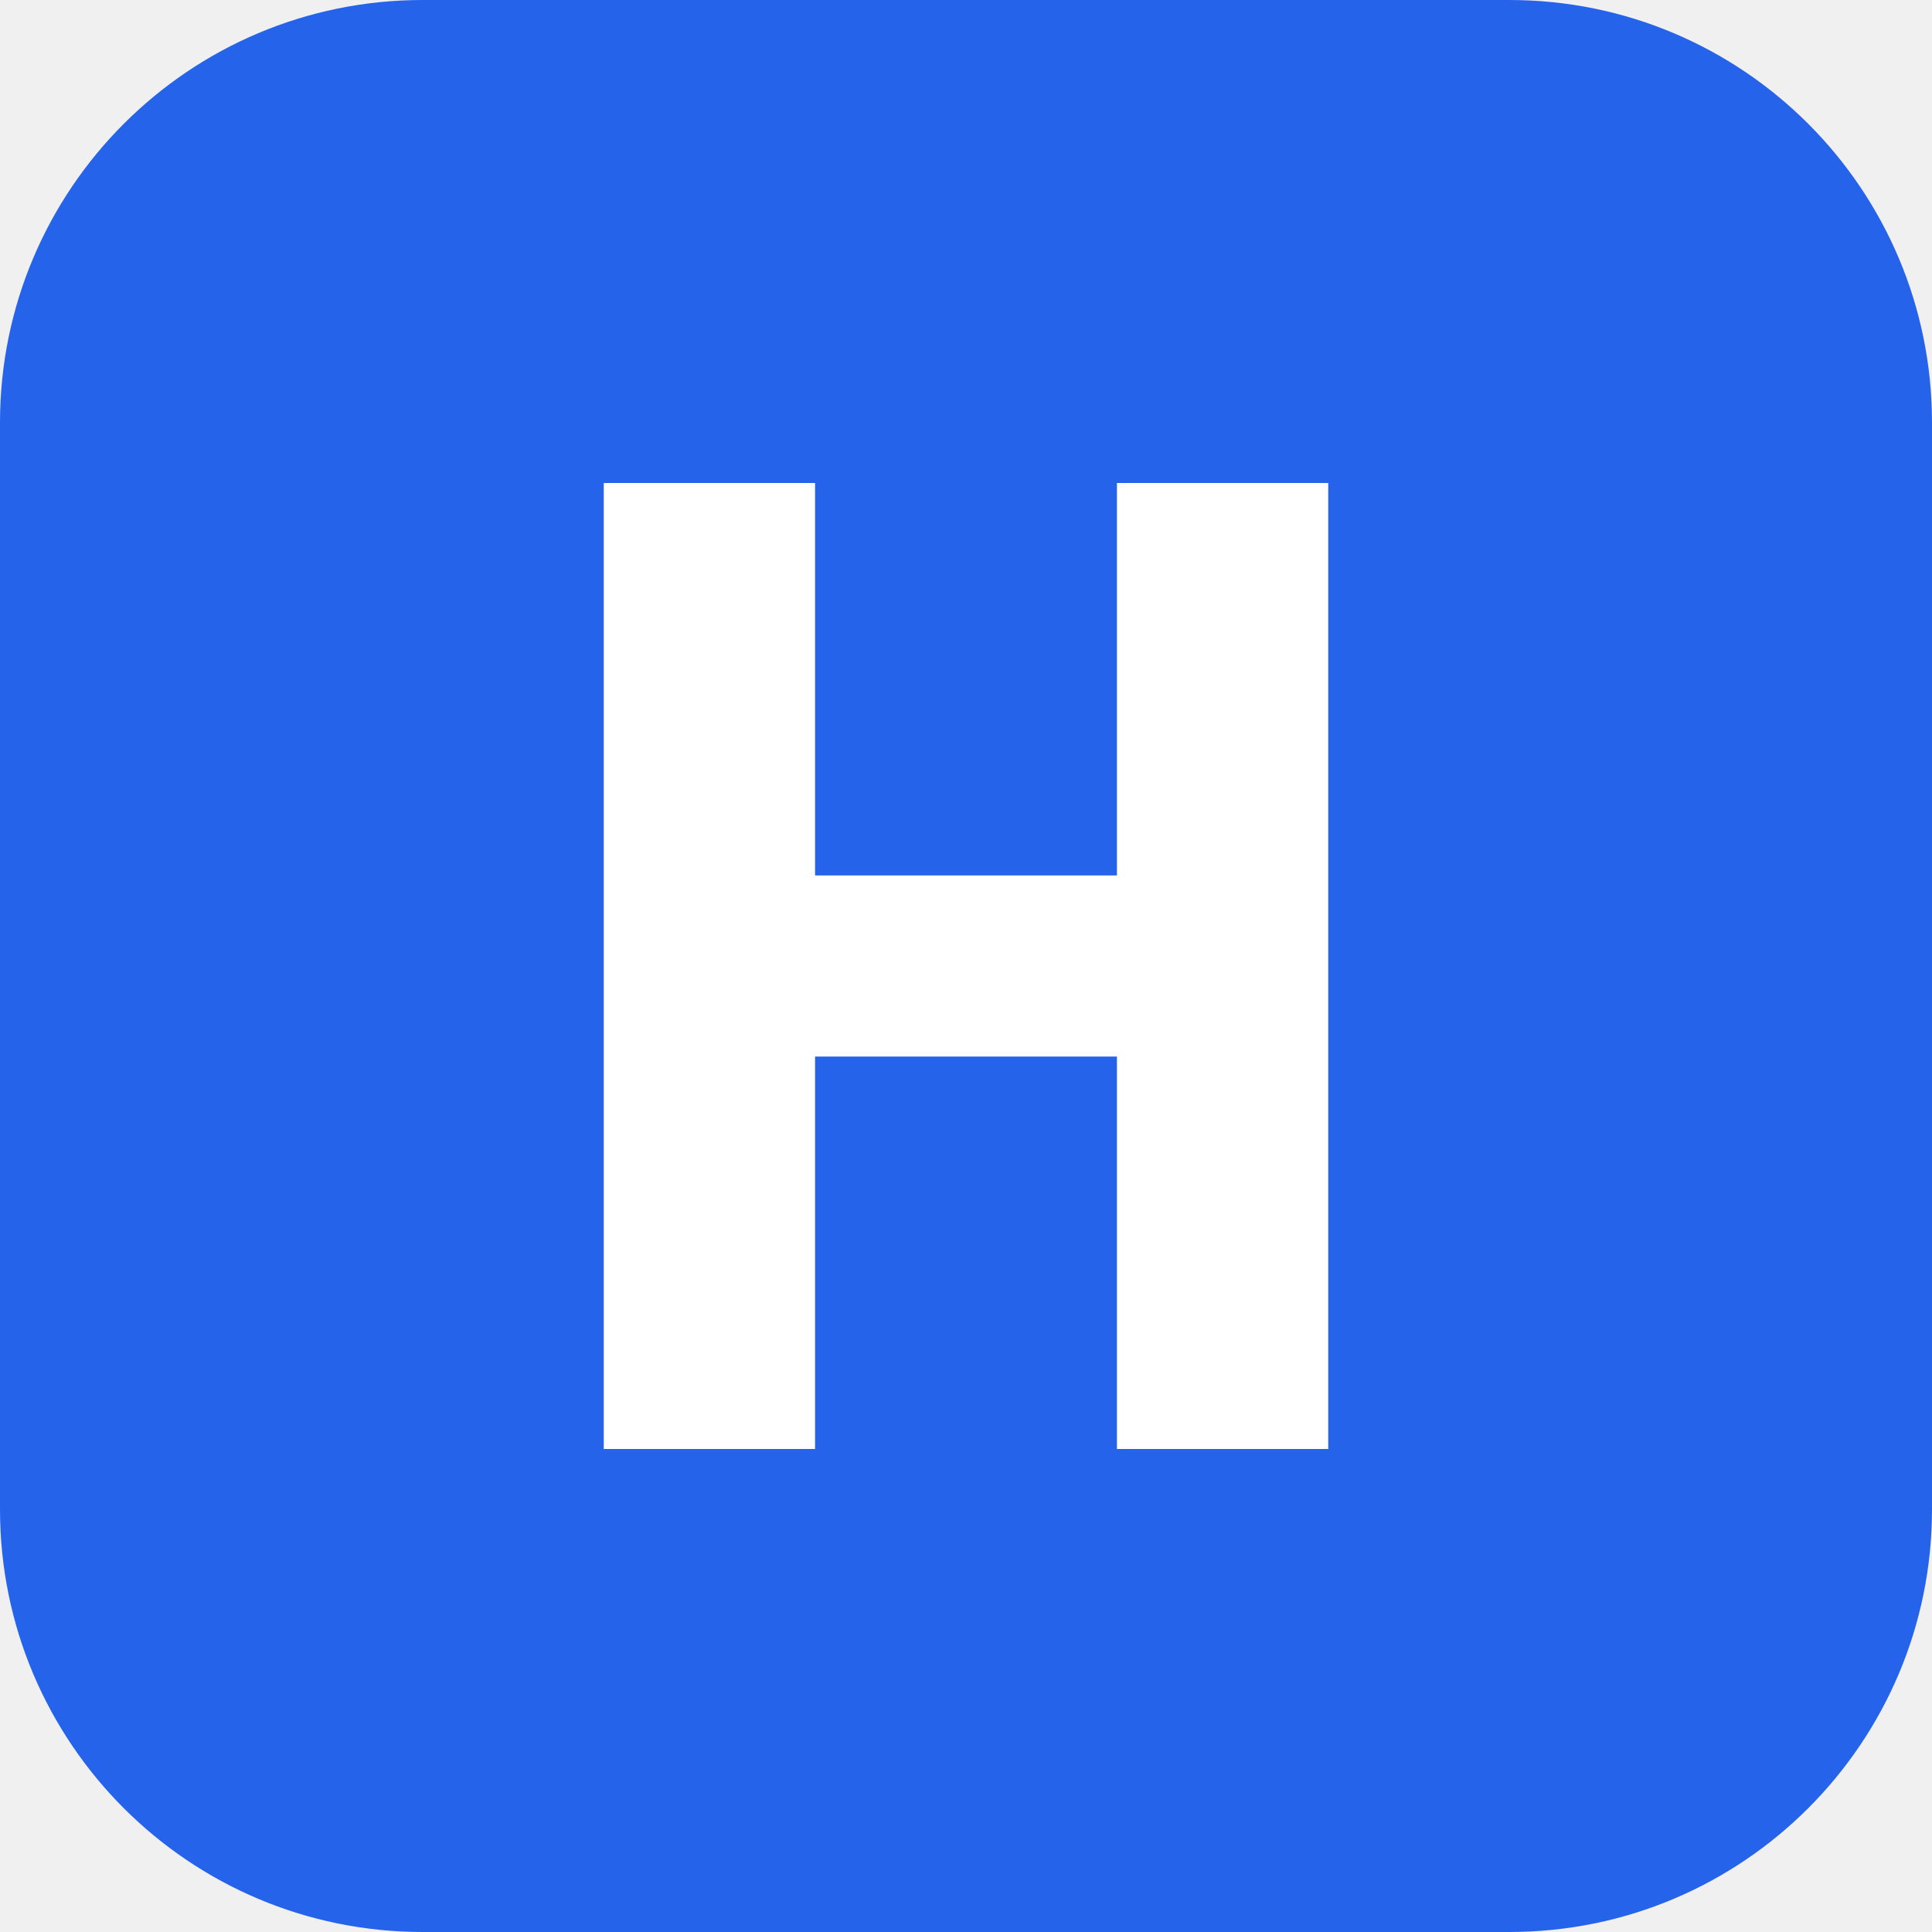
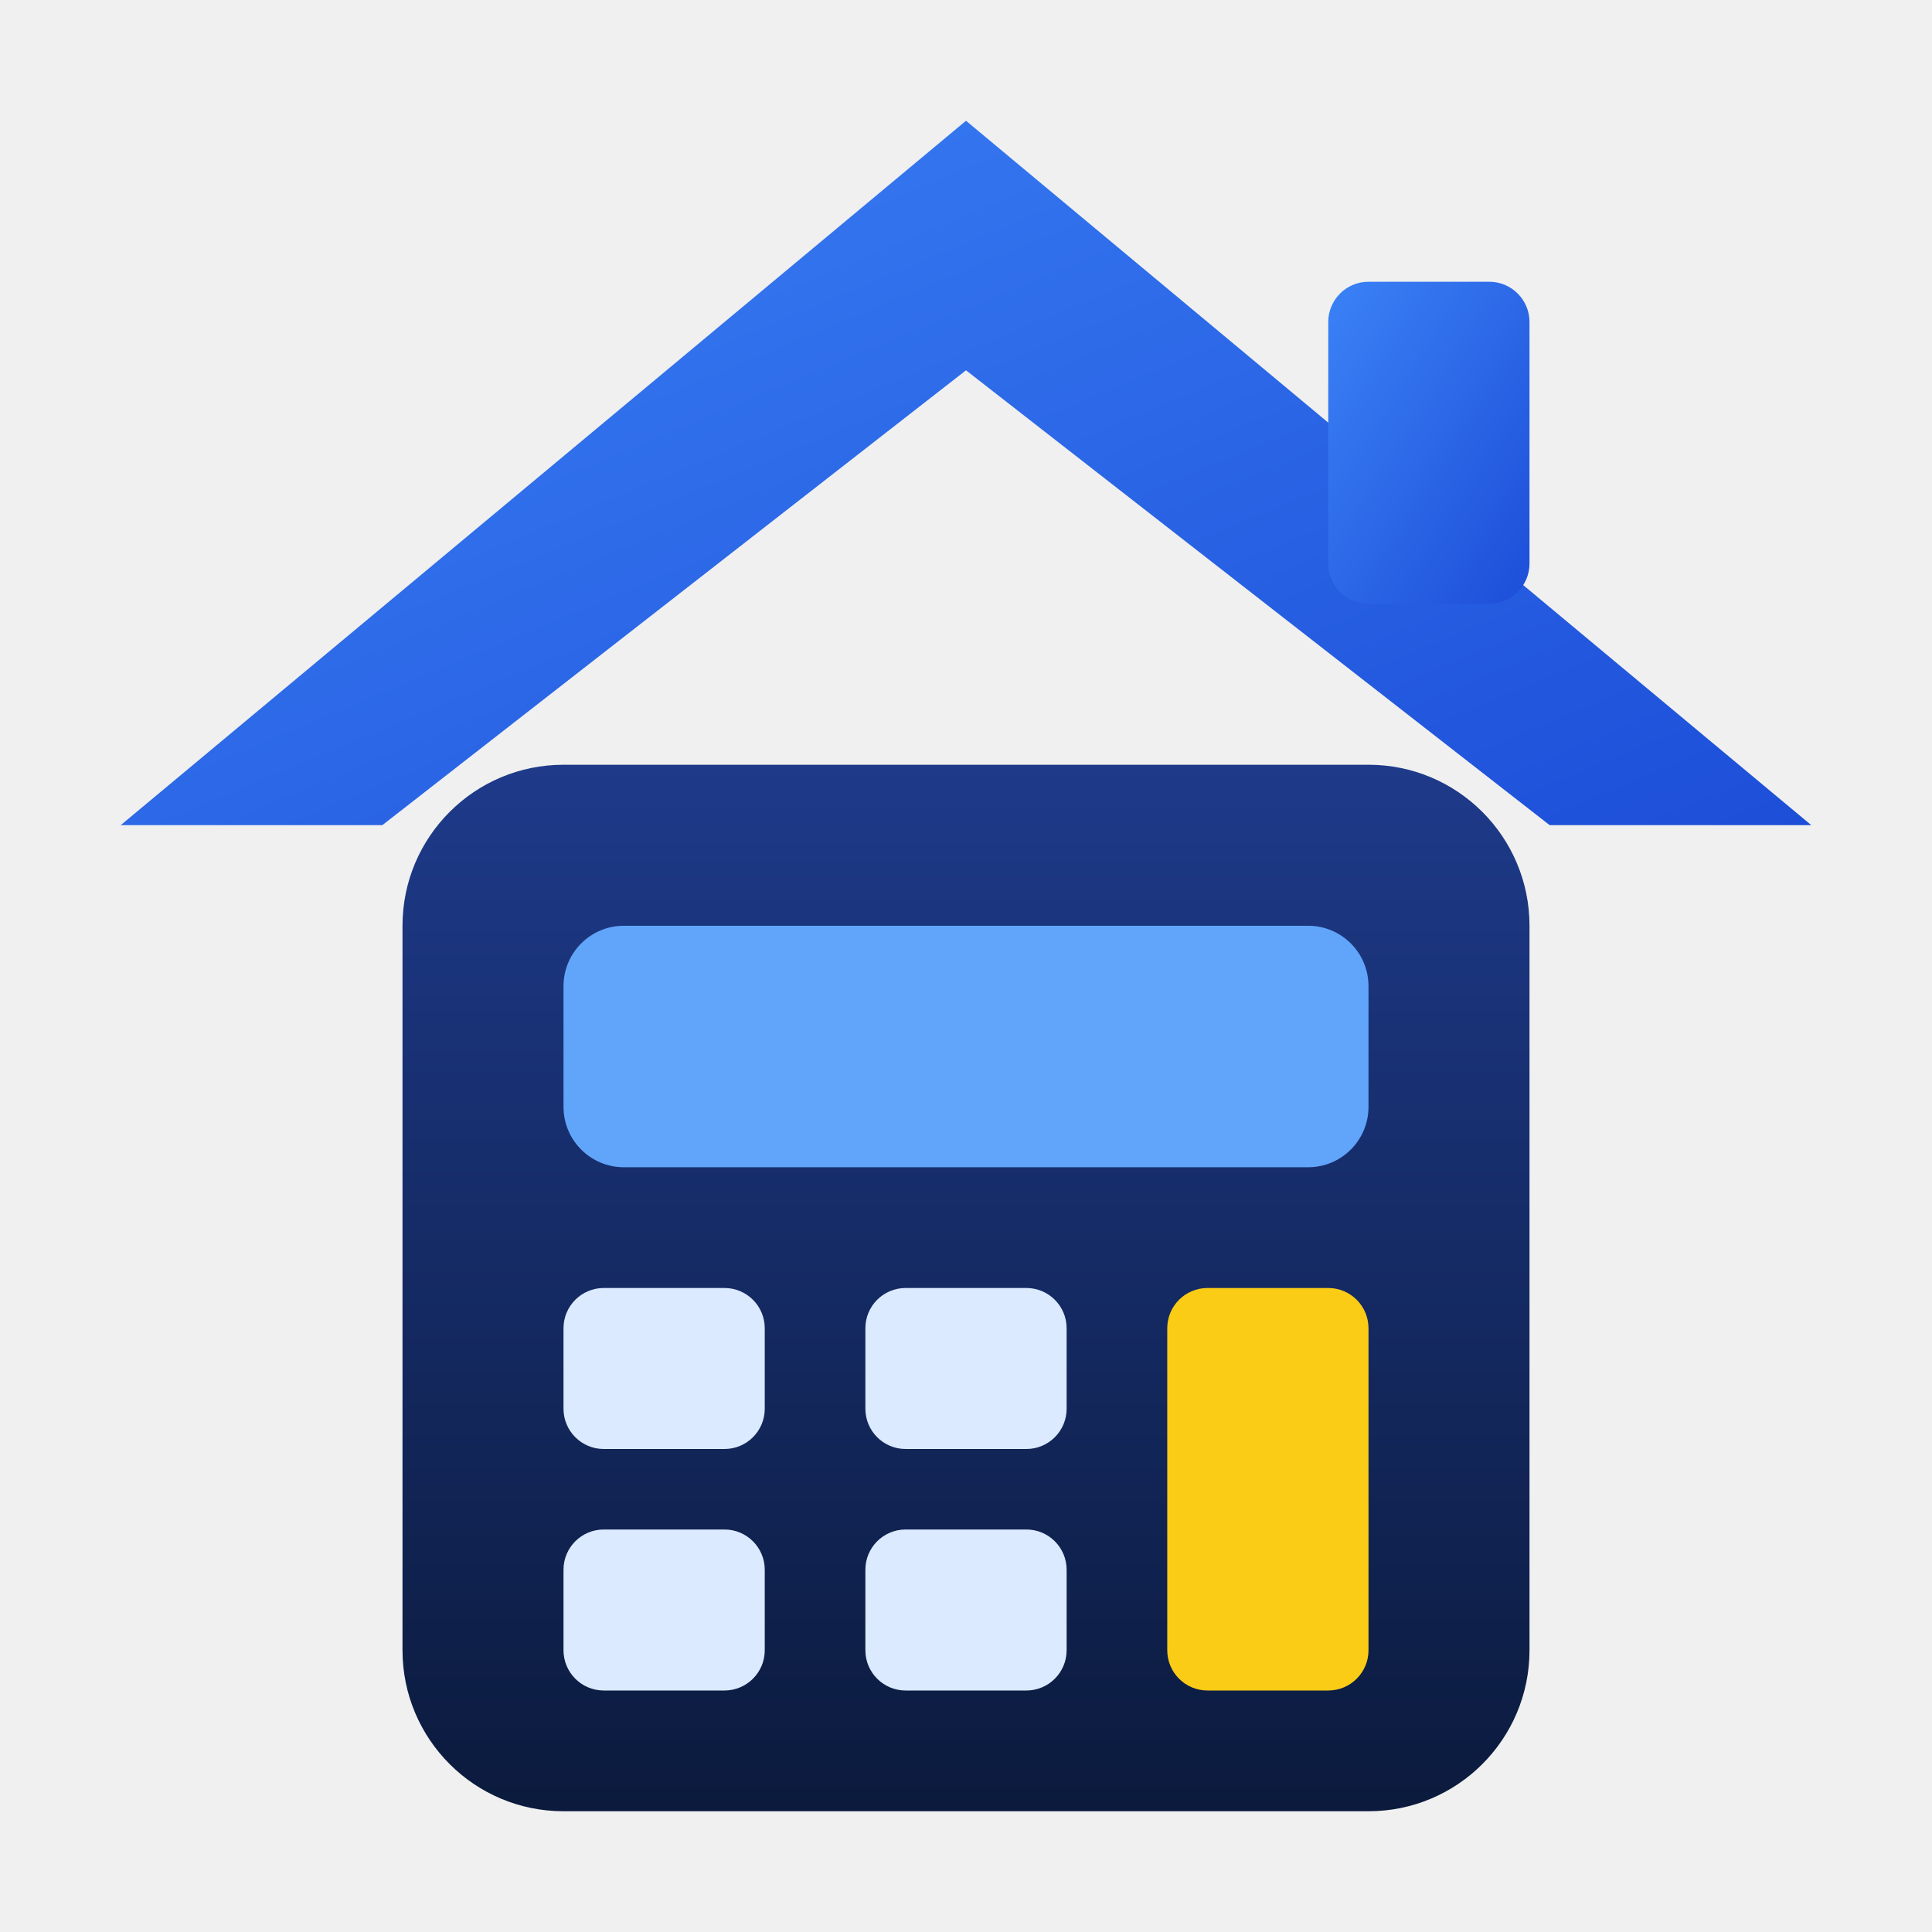
- <svg xmlns="http://www.w3.org/2000/svg" viewBox="0 0 64 64" role="img" aria-label="House of Calculators">
-   <rect width="64" height="64" rx="14" fill="#2563EB" />
-   <path d="M20 16h7v13h10V16h7v32h-7V35H27v13h-7z" fill="#FFFFFF" />
+ <svg xmlns="http://www.w3.org/2000/svg" viewBox="0 0 48 48" role="img" aria-label="House of Calculators">
+   <defs>
+     <linearGradient id="r" x1="0" y1="0" x2="1" y2="1">
+       <stop offset="0" stop-color="#3b82f6" />
+       <stop offset="1" stop-color="#1d4ed8" />
+     </linearGradient>
+     <linearGradient id="b" x1="0" y1="0" x2="0" y2="1">
+       <stop offset="0" stop-color="#1e3a8a" />
+       <stop offset="1" stop-color="#0b1a3c" />
+     </linearGradient>
+   </defs>
+   <path d="M24 3 3 20.5h6.5L24 9.2l14.5 11.3H45Z" fill="url(#r)" />
+   <rect x="33" y="7" width="5" height="8" rx="1" fill="url(#r)" />
+   <rect x="10" y="19" width="28" height="26" rx="4" fill="url(#b)" />
+   <rect x="14" y="23" width="20" height="6" rx="1.5" fill="#60a5fa" />
+   <g fill="#dbeafe">
+     <rect x="14" y="32" width="5" height="4" rx="1" />
+     <rect x="21.5" y="32" width="5" height="4" rx="1" />
+     <rect x="14" y="38" width="5" height="4" rx="1" />
+     <rect x="21.5" y="38" width="5" height="4" rx="1" />
+   </g>
+   <rect x="29" y="32" width="5" height="10" rx="1" fill="#facc15" />
</svg>
